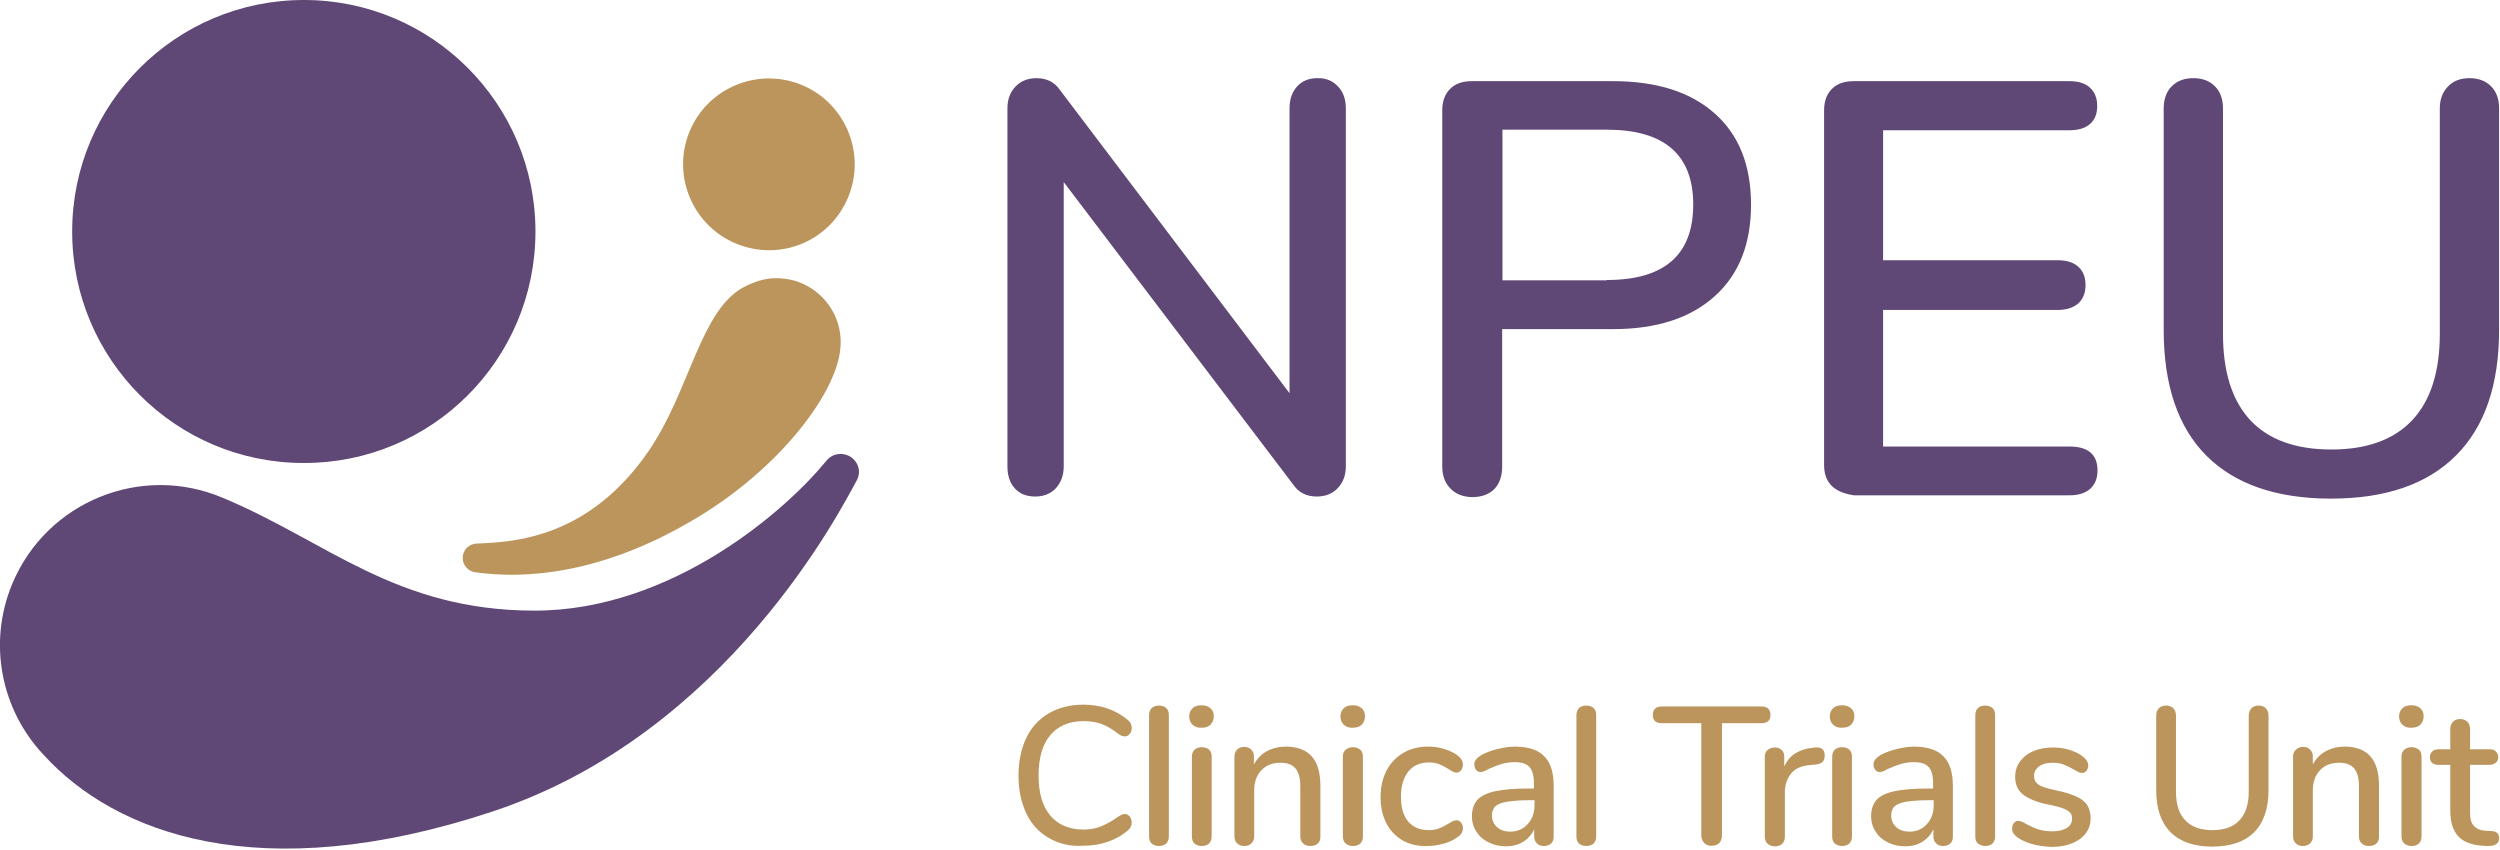
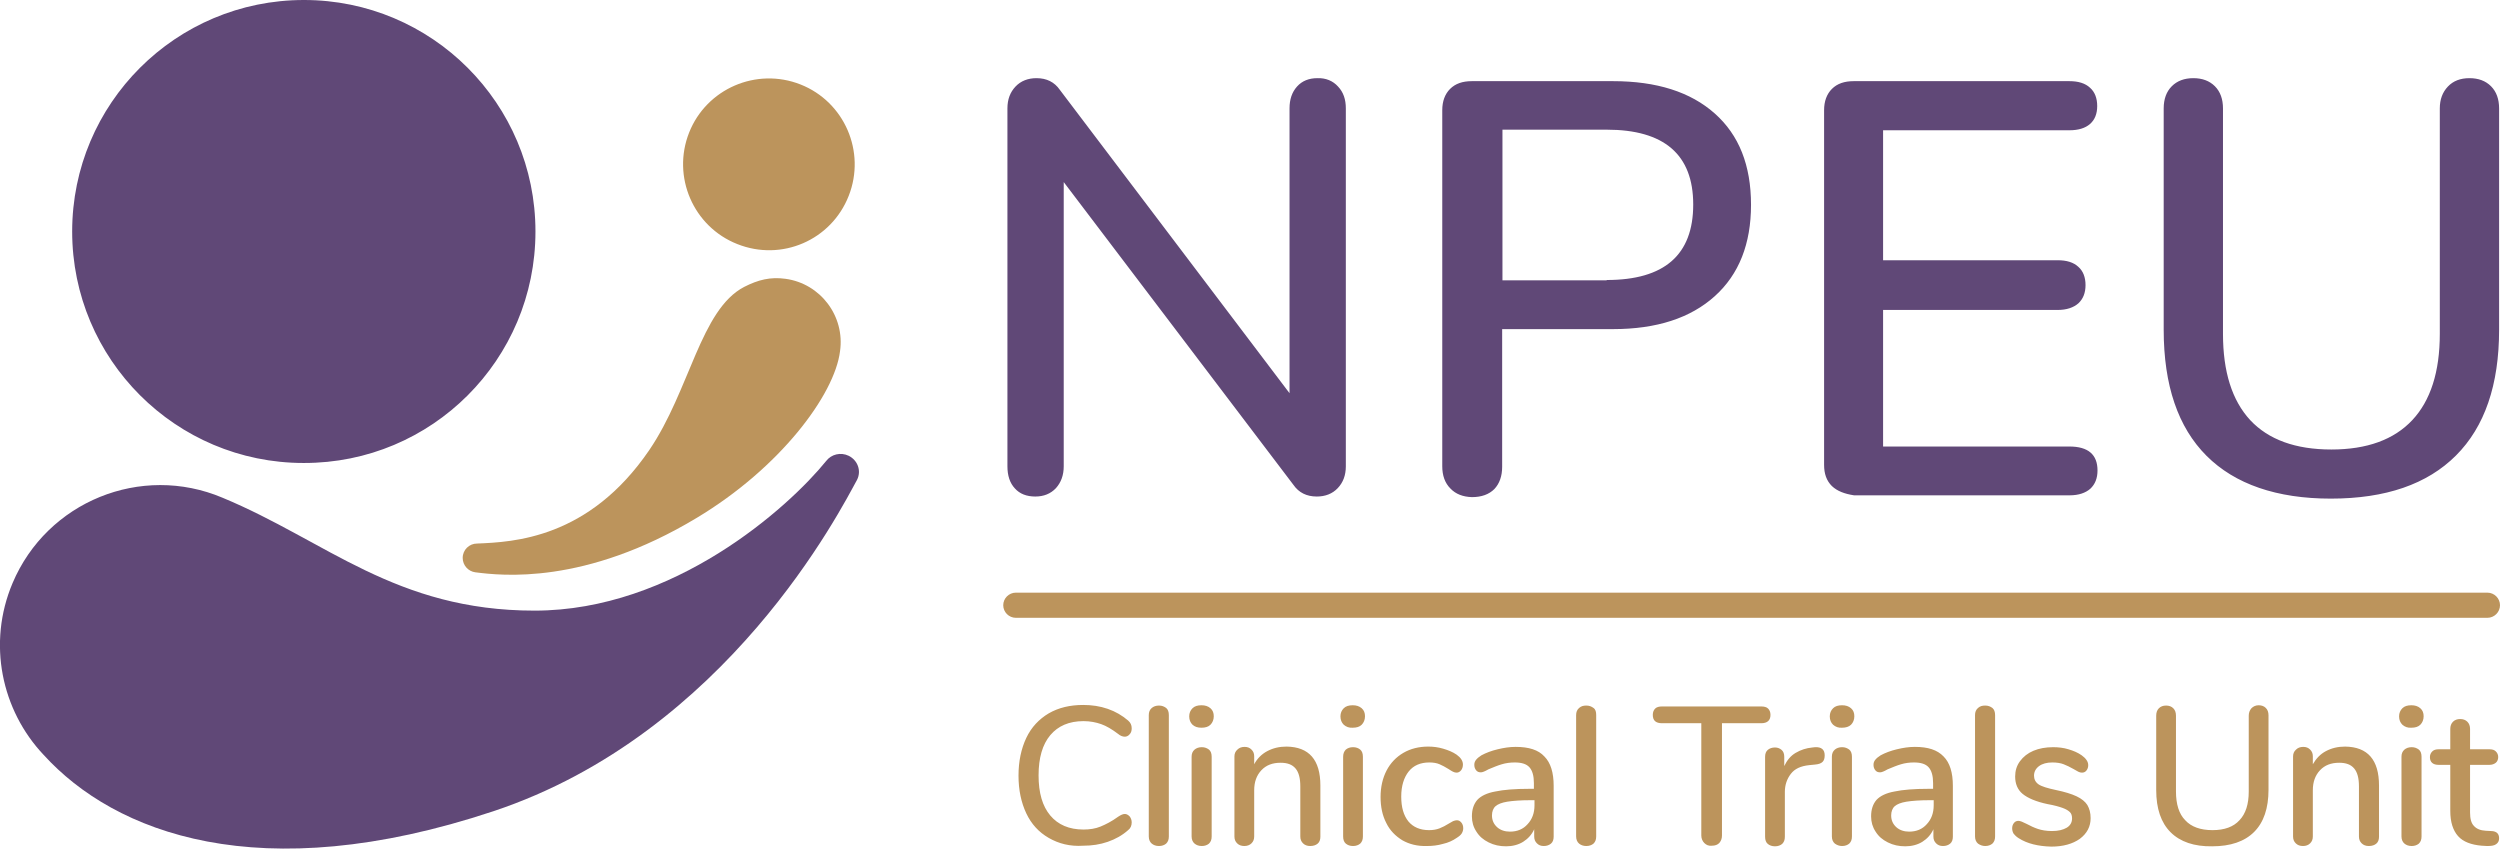
<svg xmlns="http://www.w3.org/2000/svg" viewBox="0 0 834.8 283.5">
-   <g fill="#BC955C">
-     <path d="M350.2 279.8c-3.3-1.9-5.8-4.6-7.5-8.2-1.7-3.6-2.6-7.8-2.6-12.6s.9-9 2.6-12.6c1.7-3.6 4.3-6.3 7.5-8.2 3.3-1.9 7.1-2.9 11.5-2.9 2.9 0 5.6.4 8.2 1.3 2.6.9 4.8 2.2 6.8 3.9.8.7 1.2 1.5 1.2 2.6 0 .8-.2 1.5-.7 2-.4.5-1 .8-1.6.8-.7 0-1.5-.3-2.2-.9-2.1-1.6-4-2.7-5.7-3.3-1.7-.6-3.7-.9-5.9-.9-4.8 0-8.5 1.6-11.1 4.7-2.6 3.1-3.9 7.6-3.9 13.4 0 5.9 1.3 10.3 3.9 13.4 2.6 3.1 6.3 4.7 11.1 4.7 2.1 0 4-.3 5.7-1 1.7-.7 3.7-1.7 5.9-3.3.9-.6 1.6-.9 2.2-.9.6 0 1.1.3 1.6.8.4.5.7 1.2.7 2 0 1.1-.4 2-1.2 2.6-1.9 1.7-4.2 3-6.8 3.9s-5.3 1.3-8.2 1.3c-4.4.3-8.2-.7-11.5-2.6zM384.6 281.7c-.6-.5-.9-1.3-.9-2.4v-40.5c0-1 .3-1.8.9-2.4.6-.5 1.4-.8 2.4-.8s1.8.3 2.4.8c.6.5.9 1.3.9 2.4v40.5c0 1-.3 1.8-.9 2.4-.6.5-1.4.8-2.4.8s-1.8-.3-2.4-.8zM398.2 242c-.7-.7-1.1-1.6-1.1-2.8 0-1.1.4-2 1.1-2.7.7-.7 1.7-1 3-1 1.2 0 2.2.3 3 1 .8.7 1.1 1.6 1.1 2.7s-.4 2.1-1.1 2.8c-.7.7-1.7 1-3 1-1.2.1-2.2-.3-3-1zm.7 39.7c-.6-.5-.9-1.3-.9-2.4v-26.6c0-1 .3-1.8.9-2.4.6-.5 1.4-.8 2.4-.8s1.8.3 2.4.8c.6.5.9 1.3.9 2.4v26.6c0 1-.3 1.8-.9 2.4-.6.5-1.4.8-2.4.8s-1.8-.3-2.4-.8zM440.9 262.3v17.1c0 1-.3 1.8-.9 2.3-.6.5-1.4.8-2.5.8-1 0-1.8-.3-2.4-.9-.6-.6-.9-1.3-.9-2.3v-16.7c0-2.7-.5-4.7-1.6-6-1.1-1.3-2.7-1.9-5-1.9-2.7 0-4.8.8-6.4 2.5s-2.4 3.9-2.4 6.7v15.4c0 1-.3 1.7-.9 2.3-.6.6-1.4.9-2.4.9s-1.8-.3-2.4-.9c-.6-.6-.9-1.3-.9-2.3v-26.7c0-.9.3-1.7.9-2.3.6-.6 1.4-.9 2.4-.9s1.7.3 2.3.9c.6.6.9 1.3.9 2.2v2.7c1.1-1.9 2.5-3.4 4.4-4.4 1.9-1 4-1.5 6.4-1.5 7.6.1 11.4 4.4 11.4 13zM448.7 242c-.7-.7-1.1-1.6-1.1-2.8 0-1.1.4-2 1.1-2.7.7-.7 1.7-1 3-1 1.2 0 2.2.3 3 1 .8.7 1.1 1.6 1.1 2.7s-.4 2.1-1.1 2.8c-.7.7-1.8 1-3 1-1.2.1-2.2-.3-3-1zm.7 39.7c-.6-.5-1-1.3-1-2.4v-26.6c0-1 .3-1.8 1-2.4.6-.5 1.4-.8 2.4-.8s1.7.3 2.4.8c.6.5.9 1.3.9 2.4v26.6c0 1-.3 1.8-.9 2.4-.6.5-1.4.8-2.4.8s-1.8-.3-2.4-.8zM468.3 280.6c-2.3-1.4-4.2-3.3-5.4-5.8-1.3-2.5-1.9-5.4-1.9-8.7 0-3.3.7-6.3 2-8.8 1.3-2.5 3.2-4.5 5.6-5.9 2.4-1.4 5.2-2.1 8.3-2.1 1.7 0 3.3.2 5 .7 1.7.5 3.2 1.1 4.5 2 1.4 1 2.1 2.1 2.1 3.3 0 .7-.2 1.4-.6 1.9s-.9.8-1.5.8c-.4 0-.8-.1-1.2-.3s-.9-.5-1.5-.9c-1.1-.7-2.1-1.2-3.1-1.6-.9-.4-2.1-.6-3.4-.6-3 0-5.3 1-6.9 3-1.6 2-2.5 4.8-2.5 8.4 0 3.6.8 6.4 2.4 8.3 1.6 1.9 3.9 2.9 6.9 2.9 1.3 0 2.5-.2 3.5-.6 1-.4 2-.9 3.1-1.6.5-.3 1-.6 1.4-.8.5-.2.9-.3 1.3-.3.6 0 1.1.3 1.5.8.4.5.6 1.1.6 1.9 0 .6-.2 1.2-.5 1.7s-.9 1-1.7 1.5c-1.3.9-2.8 1.6-4.6 2-1.8.5-3.5.7-5.3.7-3.1.1-5.8-.6-8.1-1.9zM515.7 252.6c2.1 2.1 3.1 5.4 3.1 9.8v17c0 1-.3 1.8-.9 2.3-.6.5-1.4.8-2.4.8s-1.7-.3-2.3-.9c-.6-.6-.9-1.3-.9-2.3v-2.4c-.8 1.8-2.1 3.2-3.7 4.2s-3.6 1.5-5.7 1.5-4-.4-5.8-1.3-3.1-2-4.1-3.6c-1-1.5-1.5-3.2-1.5-5.1 0-2.3.6-4.1 1.8-5.5 1.2-1.3 3.2-2.3 6-2.9 2.8-.6 6.6-.9 11.4-.9h1.5v-1.9c0-2.4-.5-4.2-1.5-5.3-1-1.1-2.6-1.6-4.9-1.6-1.5 0-3 .2-4.3.6-1.4.4-2.8 1-4.5 1.7-1.2.7-2 1-2.5 1-.7 0-1.2-.2-1.6-.7-.4-.5-.6-1.1-.6-1.8s.2-1.2.6-1.7c.4-.5 1-1 1.8-1.5 1.5-.8 3.3-1.5 5.4-2 2.1-.5 4-.8 6-.8 4.4.1 7.6 1.1 9.6 3.3zm-5.6 22.6c1.5-1.6 2.3-3.7 2.3-6.3v-1.7h-1.2c-3.4 0-6 .2-7.9.5-1.8.3-3.1.8-3.9 1.5-.8.7-1.2 1.8-1.2 3.1 0 1.6.6 2.9 1.7 3.9s2.6 1.5 4.3 1.5c2.4 0 4.4-.8 5.9-2.5zM527.3 281.7c-.6-.5-.9-1.3-.9-2.4v-40.5c0-1 .3-1.8.9-2.4.6-.5 1.4-.8 2.4-.8s1.8.3 2.4.8c.6.5.9 1.3.9 2.4v40.5c0 1-.3 1.8-.9 2.4-.6.5-1.4.8-2.4.8s-1.8-.3-2.4-.8zM569.1 281.5c-.6-.6-1-1.5-1-2.5v-37.5H555c-2.1 0-3.1-.9-3.1-2.8 0-.9.3-1.6.8-2.1s1.3-.7 2.3-.7h33.1c1 0 1.8.2 2.3.7.5.5.8 1.2.8 2.1 0 1.9-1 2.8-3.1 2.8H575V279c0 1-.3 1.8-.9 2.5-.6.6-1.4.9-2.5.9-1 .1-1.8-.2-2.5-.9zM609.3 252.2c0 1-.2 1.7-.7 2.2-.5.5-1.3.8-2.5.9l-2 .2c-2.8.3-4.8 1.2-6.1 2.9-1.3 1.7-2 3.7-2 6v15c0 1-.3 1.8-.9 2.4-.6.5-1.4.8-2.4.8s-1.8-.3-2.4-.8c-.6-.5-1-1.3-1-2.4v-26.7c0-1 .3-1.8 1-2.3.6-.5 1.4-.8 2.4-.8.9 0 1.6.3 2.2.8.6.5.9 1.3.9 2.3v3.2c.9-1.9 2.1-3.4 3.8-4.4 1.7-1 3.5-1.6 5.6-1.8l.9-.1c2.1-.2 3.2.7 3.2 2.6zM612.1 242c-.7-.7-1.1-1.6-1.1-2.8 0-1.1.4-2 1.1-2.7.7-.7 1.7-1 3-1 1.2 0 2.2.3 3 1 .8.7 1.1 1.6 1.1 2.7s-.4 2.1-1.1 2.8c-.7.7-1.7 1-3 1-1.2.1-2.2-.3-3-1zm.6 39.7c-.6-.5-.9-1.3-.9-2.4v-26.6c0-1 .3-1.8.9-2.4.6-.5 1.4-.8 2.4-.8s1.8.3 2.4.8c.6.5.9 1.3.9 2.4v26.6c0 1-.3 1.8-.9 2.4-.6.5-1.4.8-2.4.8-.9 0-1.7-.3-2.4-.8zM649 252.6c2.1 2.1 3.1 5.4 3.1 9.8v17c0 1-.3 1.8-.9 2.3-.6.5-1.4.8-2.4.8s-1.7-.3-2.3-.9c-.6-.6-.9-1.3-.9-2.3v-2.4c-.8 1.8-2.1 3.2-3.7 4.2s-3.6 1.5-5.7 1.5-4-.4-5.8-1.3-3.1-2-4.1-3.6c-1-1.5-1.5-3.2-1.5-5.1 0-2.3.6-4.1 1.8-5.5 1.2-1.3 3.2-2.3 6-2.9 2.8-.6 6.6-.9 11.4-.9h1.5v-1.9c0-2.4-.5-4.2-1.5-5.3-1-1.1-2.6-1.6-4.9-1.6-1.5 0-3 .2-4.3.6-1.4.4-2.8 1-4.5 1.7-1.2.7-2 1-2.5 1-.7 0-1.2-.2-1.6-.7-.4-.5-.6-1.1-.6-1.8s.2-1.2.6-1.7c.4-.5 1-1 1.8-1.5 1.5-.8 3.3-1.5 5.4-2 2.1-.5 4-.8 6-.8 4.4.1 7.5 1.1 9.6 3.3zm-5.6 22.6c1.5-1.6 2.3-3.7 2.3-6.3v-1.7h-1.2c-3.4 0-6 .2-7.9.5-1.8.3-3.1.8-3.9 1.5-.8.7-1.2 1.8-1.2 3.1 0 1.6.6 2.9 1.7 3.9s2.6 1.5 4.3 1.5c2.4 0 4.4-.8 5.9-2.5zM660.5 281.7c-.6-.5-.9-1.3-.9-2.4v-40.5c0-1 .3-1.8.9-2.4.6-.5 1.4-.8 2.4-.8s1.8.3 2.4.8c.6.5.9 1.3.9 2.4v40.5c0 1-.3 1.8-.9 2.4-.6.5-1.4.8-2.4.8-.9 0-1.7-.3-2.4-.8zM674.1 279.9c-.8-.5-1.3-1-1.7-1.5s-.5-1.1-.5-1.8.2-1.3.6-1.8c.4-.5.9-.7 1.5-.7s1.5.4 2.7 1.1c1.3.7 2.6 1.3 3.8 1.7 1.2.4 2.8.7 4.7.7 2.1 0 3.7-.4 4.9-1.1 1.2-.7 1.8-1.8 1.8-3.1 0-.9-.2-1.6-.7-2.1-.5-.5-1.3-1-2.4-1.4-1.1-.4-2.8-.9-5.1-1.3-3.8-.8-6.6-2-8.3-3.4-1.7-1.4-2.5-3.4-2.5-5.8 0-1.9.5-3.6 1.6-5.1 1.1-1.5 2.6-2.7 4.5-3.5 1.9-.8 4.1-1.2 6.6-1.2 1.7 0 3.5.2 5.1.7 1.7.5 3.1 1.1 4.4 2 1.4 1 2.2 2.1 2.2 3.3 0 .7-.2 1.3-.6 1.8-.4.5-.9.7-1.5.7-.4 0-.8-.1-1.2-.3-.4-.2-.9-.5-1.6-.9-1.2-.7-2.3-1.2-3.3-1.6-1-.4-2.3-.6-3.8-.6-1.8 0-3.3.4-4.4 1.2-1.1.8-1.7 1.9-1.7 3.2 0 1.2.5 2.2 1.5 2.9 1 .7 3 1.3 5.8 1.9 2.9.6 5.2 1.3 6.9 2.1 1.7.8 2.9 1.8 3.6 2.9.7 1.2 1.1 2.6 1.1 4.4 0 2.8-1.2 5.1-3.6 6.9-2.4 1.7-5.6 2.6-9.5 2.6-4.4-.2-8.1-1.1-10.9-2.9zM724.8 277.9c-3.2-3.2-4.8-7.9-4.8-14.1V239c0-1.1.3-1.9.9-2.5.6-.6 1.4-.9 2.4-.9s1.8.3 2.4.9c.6.6.9 1.4.9 2.5v25.3c0 4.2 1 7.5 3.1 9.6 2 2.2 5.1 3.3 9.1 3.3s7-1.1 9-3.3c2.1-2.2 3.1-5.4 3.1-9.6V239c0-1 .3-1.8.9-2.5.6-.6 1.4-.9 2.4-.9s1.8.3 2.4.9c.6.6.9 1.4.9 2.5v24.8c0 6.2-1.6 10.9-4.8 14.1-3.2 3.2-7.9 4.8-14 4.8-6 0-10.7-1.6-13.9-4.8zM794.4 262.3v17.1c0 1-.3 1.8-.9 2.3-.6.5-1.4.8-2.5.8-1 0-1.8-.3-2.4-.9-.6-.6-.9-1.3-.9-2.3v-16.7c0-2.7-.5-4.7-1.6-6-1.1-1.3-2.7-1.9-5-1.9-2.7 0-4.8.8-6.4 2.5-1.6 1.7-2.4 3.9-2.4 6.7v15.4c0 1-.3 1.7-.9 2.3-.6.6-1.4.9-2.4.9s-1.8-.3-2.4-.9c-.6-.6-.9-1.3-.9-2.3v-26.7c0-.9.3-1.7 1-2.3.6-.6 1.4-.9 2.4-.9s1.7.3 2.3.9c.6.6.9 1.3.9 2.2v2.7c1.1-1.9 2.5-3.4 4.4-4.4 1.9-1 4-1.5 6.4-1.5 7.5.1 11.3 4.4 11.3 13zM802.2 242c-.7-.7-1.1-1.6-1.1-2.8 0-1.1.4-2 1.1-2.7.7-.7 1.7-1 3-1 1.2 0 2.2.3 3 1 .8.7 1.1 1.6 1.1 2.7s-.4 2.1-1.1 2.8c-.7.7-1.7 1-3 1-1.2.1-2.2-.3-3-1zm.7 39.7c-.6-.5-1-1.3-1-2.4v-26.6c0-1 .3-1.8 1-2.4.6-.5 1.4-.8 2.4-.8s1.7.3 2.4.8c.6.5.9 1.3.9 2.4v26.6c0 1-.3 1.8-.9 2.4-.6.5-1.4.8-2.4.8s-1.8-.3-2.4-.8zM833.9 278.2c.4.4.6 1 .6 1.7 0 .9-.3 1.5-1 2s-1.7.6-3 .6l-1.8-.1c-3.5-.3-6.2-1.3-7.9-3.2-1.7-1.9-2.6-4.7-2.6-8.4v-15.4h-3.9c-1.9 0-2.9-.9-2.9-2.6 0-.8.3-1.4.8-1.9s1.2-.7 2.1-.7h3.9v-6.8c0-1 .3-1.8.9-2.4.6-.6 1.4-.9 2.4-.9s1.8.3 2.4.9.9 1.4.9 2.4v6.8h6.5c.9 0 1.6.2 2.1.7.5.5.8 1.1.8 1.9 0 .8-.3 1.5-.8 1.9-.5.4-1.2.7-2.1.7h-6.5v15.9c0 2.1.4 3.6 1.3 4.5.9 1 2.2 1.5 3.9 1.6l1.8.1c1 0 1.7.3 2.1.7z" />
+   <g fill="#BC945C">
+     <path d="M350.2 279.8c-3.3-1.9-5.8-4.6-7.5-8.2-1.7-3.6-2.6-7.8-2.6-12.6s.9-9 2.6-12.6c1.7-3.6 4.3-6.3 7.5-8.2 3.3-1.9 7.1-2.8 11.5-2.8 2.9 0 5.6.4 8.2 1.3 2.6.9 4.8 2.2 6.8 3.9.8.7 1.2 1.5 1.2 2.6 0 .8-.2 1.5-.7 2-.4.5-1 .8-1.6.8-.7 0-1.5-.3-2.2-.9-2.1-1.6-4-2.7-5.7-3.3-1.7-.6-3.7-1-5.9-1-4.8 0-8.5 1.6-11.1 4.7-2.6 3.1-3.9 7.6-3.9 13.4 0 5.9 1.3 10.3 3.9 13.4 2.6 3.1 6.3 4.7 11.1 4.7 2.1 0 4-.3 5.7-1 1.7-.7 3.7-1.7 5.9-3.3.9-.6 1.6-.9 2.2-.9.6 0 1.1.3 1.6.8.4.5.7 1.2.7 2 0 1.1-.4 2-1.2 2.6-1.9 1.7-4.2 3-6.8 3.9-2.6.9-5.3 1.3-8.2 1.3-4.4.3-8.2-.7-11.5-2.6zM384.6 281.7c-.6-.5-1-1.3-1-2.4v-40.5c0-1 .3-1.8 1-2.4.6-.5 1.4-.8 2.4-.8s1.7.3 2.4.8c.6.5.9 1.3.9 2.4v40.5c0 1.1-.3 1.8-.9 2.4-.6.5-1.4.8-2.4.8s-1.8-.3-2.4-.8zM398.2 242c-.7-.7-1.1-1.6-1.1-2.8 0-1.1.4-2 1.1-2.7.7-.7 1.7-1 3-1 1.2 0 2.2.3 3 1 .8.7 1.1 1.6 1.1 2.7s-.4 2.1-1.1 2.8c-.7.7-1.7 1-3 1s-2.2-.3-3-1zm.7 39.7c-.6-.5-1-1.3-1-2.4v-26.6c0-1 .3-1.8 1-2.4.6-.5 1.4-.8 2.4-.8s1.7.3 2.4.8c.6.5.9 1.3.9 2.4v26.6c0 1.1-.3 1.8-.9 2.4-.6.5-1.4.8-2.4.8s-1.8-.3-2.4-.8zM440.9 262.3v17.1c0 1-.3 1.8-.9 2.3-.6.5-1.4.8-2.5.8-1 0-1.8-.3-2.4-.9-.6-.6-.9-1.3-.9-2.3v-16.7c0-2.7-.5-4.7-1.6-6-1.1-1.3-2.7-1.9-5-1.9-2.7 0-4.8.8-6.4 2.5-1.6 1.7-2.4 3.9-2.4 6.7v15.4c0 1-.3 1.7-.9 2.3-.6.6-1.4.9-2.4.9s-1.8-.3-2.4-.9c-.6-.6-.9-1.3-.9-2.3v-26.7c0-.9.3-1.7 1-2.3.6-.6 1.4-.9 2.4-.9s1.7.3 2.3.9c.6.6.9 1.3.9 2.2v2.7c1-1.9 2.5-3.4 4.4-4.4 1.9-1 4-1.5 6.4-1.5 7.5.1 11.3 4.4 11.3 13zM448.7 242c-.7-.7-1.1-1.6-1.1-2.8 0-1.1.4-2 1.1-2.7.7-.7 1.7-1 3-1 1.2 0 2.2.3 3 1 .8.7 1.1 1.6 1.1 2.7s-.4 2.1-1.1 2.8c-.7.7-1.7 1-3 1-1.2.1-2.2-.3-3-1zm.7 39.7c-.6-.5-.9-1.3-.9-2.4v-26.6c0-1 .3-1.8.9-2.4.6-.5 1.4-.8 2.4-.8s1.8.3 2.4.8c.6.5.9 1.3.9 2.4v26.6c0 1.1-.3 1.8-.9 2.4-.6.5-1.4.8-2.4.8s-1.8-.3-2.4-.8zM468.3 280.6c-2.3-1.4-4.2-3.3-5.4-5.8-1.3-2.5-1.9-5.4-1.9-8.7 0-3.3.7-6.3 2-8.8 1.3-2.5 3.2-4.5 5.6-5.9 2.4-1.4 5.2-2.1 8.3-2.1 1.7 0 3.3.2 5 .7 1.7.5 3.2 1.1 4.5 2 1.4 1 2.1 2.1 2.1 3.3 0 .7-.2 1.4-.6 1.9-.4.5-.9.8-1.5.8-.4 0-.8-.1-1.2-.3-.4-.2-.9-.5-1.5-.9-1.1-.7-2.1-1.2-3-1.6-.9-.4-2.1-.6-3.4-.6-3 0-5.3 1-6.9 3-1.6 2-2.5 4.8-2.5 8.4s.8 6.3 2.4 8.3c1.6 1.9 3.9 2.9 6.9 2.9 1.3 0 2.5-.2 3.5-.6 1-.4 2-.9 3.1-1.6.5-.3 1-.6 1.4-.8.5-.2.9-.3 1.3-.3.6 0 1.1.3 1.5.8.4.5.6 1.1.6 1.9 0 .6-.2 1.2-.5 1.7s-.9 1-1.7 1.5c-1.3.9-2.8 1.6-4.6 2-1.7.5-3.5.7-5.3.7-3.2.1-5.9-.6-8.2-1.9zM515.7 252.6c2.1 2.1 3.1 5.4 3.1 9.8v17c0 1-.3 1.8-.9 2.3-.6.5-1.4.8-2.4.8s-1.7-.3-2.3-.9c-.6-.6-.9-1.3-.9-2.3v-2.4c-.8 1.8-2.1 3.2-3.7 4.2s-3.6 1.5-5.7 1.5-4-.4-5.8-1.3c-1.8-.9-3.1-2-4.1-3.6-1-1.5-1.5-3.2-1.5-5.1 0-2.3.6-4.1 1.8-5.5 1.2-1.3 3.2-2.3 6-2.8 2.8-.6 6.6-.9 11.4-.9h1.5v-1.9c0-2.4-.5-4.2-1.5-5.3-1-1.1-2.6-1.6-4.9-1.6-1.5 0-3 .2-4.3.6-1.4.4-2.8 1-4.5 1.7-1.2.7-2 1-2.5 1-.7 0-1.2-.2-1.6-.7s-.6-1.1-.6-1.8.2-1.2.6-1.7c.4-.5 1-1 1.8-1.5 1.5-.8 3.3-1.5 5.4-2 2.1-.5 4-.8 6-.8 4.4 0 7.6 1 9.6 3.2zm-5.6 22.6c1.5-1.6 2.3-3.7 2.3-6.3v-1.7h-1.2c-3.4 0-6 .2-7.9.5-1.8.3-3.1.8-3.9 1.5-.8.7-1.2 1.8-1.2 3.1 0 1.6.6 2.9 1.7 3.9s2.6 1.5 4.3 1.5c2.4 0 4.4-.8 5.9-2.5zM527.3 281.7c-.6-.5-1-1.3-1-2.4v-40.5c0-1 .3-1.8 1-2.4s1.4-.8 2.4-.8 1.7.3 2.4.8.9 1.3.9 2.4v40.5c0 1.1-.3 1.8-.9 2.4-.6.5-1.4.8-2.4.8s-1.8-.3-2.4-.8zM569.1 281.5c-.6-.6-1-1.5-1-2.5v-37.5H555c-2.1 0-3.1-.9-3.1-2.8 0-.9.3-1.6.8-2.1s1.3-.7 2.3-.7h33.1c1 0 1.8.2 2.3.7s.8 1.2.8 2.1c0 1.9-1.1 2.8-3.1 2.8H575V279c0 1-.3 1.8-.9 2.5-.6.6-1.4.9-2.5.9-1 .1-1.8-.2-2.5-.9zM609.3 252.2c0 1-.2 1.7-.7 2.2-.5.5-1.3.8-2.5.9l-2 .2c-2.8.3-4.8 1.2-6.1 2.9-1.3 1.7-2 3.7-2 6v15c0 1.1-.3 1.8-.9 2.4-.6.5-1.4.8-2.4.8s-1.8-.3-2.4-.8c-.6-.5-.9-1.3-.9-2.4v-26.7c0-1 .3-1.8.9-2.3.6-.5 1.4-.8 2.4-.8.9 0 1.6.3 2.2.8.6.5.9 1.3.9 2.3v3.1c.9-1.9 2.1-3.4 3.8-4.4 1.7-1 3.5-1.6 5.6-1.8l.9-.1c2.1-.1 3.2.8 3.2 2.7zM612.1 242c-.7-.7-1.1-1.6-1.1-2.8 0-1.1.4-2 1.1-2.7.7-.7 1.7-1 3-1 1.2 0 2.2.3 3 1 .8.7 1.1 1.6 1.1 2.7s-.4 2.1-1.1 2.8c-.7.7-1.8 1-3 1-1.2.1-2.2-.3-3-1zm.6 39.7c-.6-.5-1-1.3-1-2.4v-26.6c0-1 .3-1.8 1-2.4.6-.5 1.4-.8 2.4-.8s1.7.3 2.4.8c.6.5.9 1.3.9 2.4v26.6c0 1.1-.3 1.8-.9 2.4-.6.5-1.4.8-2.4.8-.9 0-1.7-.3-2.4-.8zM649 252.6c2.1 2.1 3.1 5.4 3.1 9.8v17c0 1-.3 1.8-.9 2.3-.6.5-1.4.8-2.4.8s-1.7-.3-2.3-.9c-.6-.6-.9-1.3-.9-2.3v-2.4c-.8 1.8-2.1 3.2-3.7 4.2s-3.6 1.5-5.7 1.5-4-.4-5.8-1.3c-1.8-.9-3.1-2-4.1-3.6-1-1.5-1.5-3.2-1.5-5.1 0-2.3.6-4.1 1.8-5.5 1.2-1.3 3.2-2.3 6-2.8 2.8-.6 6.6-.9 11.4-.9h1.5v-1.9c0-2.4-.5-4.2-1.5-5.3-1-1.1-2.6-1.6-4.9-1.6-1.5 0-3 .2-4.3.6-1.4.4-2.8 1-4.5 1.7-1.2.7-2 1-2.5 1-.7 0-1.2-.2-1.6-.7s-.6-1.1-.6-1.8.2-1.2.6-1.7c.4-.5 1-1 1.8-1.5 1.5-.8 3.3-1.5 5.4-2 2.1-.5 4-.8 6-.8 4.4 0 7.5 1 9.6 3.2zm-5.6 22.6c1.5-1.6 2.3-3.7 2.3-6.3v-1.7h-1.2c-3.4 0-6 .2-7.9.5-1.8.3-3.1.8-3.9 1.5-.8.7-1.2 1.8-1.2 3.1 0 1.6.6 2.9 1.7 3.9s2.6 1.5 4.3 1.5c2.4 0 4.4-.8 5.9-2.5zM660.5 281.7c-.6-.5-1-1.3-1-2.4v-40.5c0-1 .3-1.8 1-2.4s1.4-.8 2.4-.8 1.7.3 2.4.8c.6.5.9 1.3.9 2.4v40.5c0 1.1-.3 1.8-.9 2.4-.6.5-1.4.8-2.4.8-.9 0-1.7-.3-2.4-.8zM674.1 279.9c-.8-.5-1.3-1-1.7-1.5-.3-.5-.5-1.1-.5-1.8s.2-1.3.6-1.8c.4-.5.9-.7 1.5-.7s1.5.4 2.7 1c1.3.7 2.6 1.3 3.8 1.7 1.2.4 2.8.7 4.7.7 2.1 0 3.7-.4 4.9-1.1 1.2-.7 1.8-1.8 1.8-3.1 0-.9-.2-1.6-.7-2.1s-1.3-1-2.4-1.4c-1.1-.4-2.8-.9-5.1-1.3-3.8-.8-6.6-2-8.3-3.4-1.7-1.4-2.5-3.4-2.5-5.8 0-1.9.5-3.6 1.6-5.1 1.1-1.5 2.6-2.7 4.5-3.5 1.9-.8 4.1-1.2 6.6-1.2 1.7 0 3.5.2 5.1.7 1.7.5 3.1 1.1 4.4 2 1.4 1 2.2 2.1 2.2 3.3 0 .7-.2 1.3-.6 1.8-.4.5-.9.7-1.5.7-.4 0-.8-.1-1.2-.3-.4-.2-.9-.5-1.6-.9-1.2-.7-2.3-1.2-3.3-1.6-1-.4-2.3-.6-3.8-.6-1.8 0-3.3.4-4.4 1.2-1.1.8-1.7 1.9-1.7 3.2 0 1.2.5 2.2 1.5 2.9 1 .7 3 1.3 5.8 1.9 2.9.6 5.2 1.3 6.9 2.1s2.9 1.8 3.6 2.9c.7 1.2 1.1 2.6 1.1 4.4 0 2.8-1.2 5.1-3.6 6.9-2.4 1.7-5.6 2.6-9.5 2.6-4.4-.1-8.1-1-10.9-2.8zM724.8 277.9c-3.2-3.2-4.8-7.9-4.8-14.1V239c0-1.1.3-1.9.9-2.5.6-.6 1.4-.9 2.4-.9s1.8.3 2.4.9c.6.6.9 1.4.9 2.5v25.3c0 4.2 1 7.5 3.1 9.6 2 2.2 5.1 3.3 9.1 3.3s7-1.1 9-3.3c2.1-2.2 3.1-5.4 3.1-9.6V239c0-1 .3-1.8.9-2.5.6-.6 1.4-1 2.4-1s1.8.3 2.4.9c.6.6.9 1.4.9 2.5v24.8c0 6.2-1.6 10.9-4.8 14.1-3.2 3.2-7.9 4.8-14 4.8-6 .1-10.7-1.5-13.9-4.7zM794.4 262.3v17.1c0 1-.3 1.8-.9 2.3-.6.5-1.4.8-2.5.8-1 0-1.8-.3-2.4-.9-.6-.6-.9-1.3-.9-2.3v-16.7c0-2.7-.5-4.7-1.6-6-1.1-1.3-2.7-1.9-5-1.9-2.7 0-4.8.8-6.4 2.5-1.6 1.7-2.4 3.9-2.4 6.7v15.4c0 1-.3 1.7-.9 2.3-.6.6-1.4.9-2.4.9s-1.8-.3-2.4-.9c-.6-.6-.9-1.3-.9-2.3v-26.7c0-.9.3-1.7 1-2.3.6-.6 1.4-.9 2.4-.9s1.7.3 2.3.9c.6.6.9 1.3.9 2.2v2.7c1.1-1.9 2.5-3.4 4.4-4.4 1.9-1 4-1.5 6.4-1.5 7.5.1 11.3 4.4 11.3 13zM802.2 242c-.7-.7-1.1-1.6-1.1-2.8 0-1.1.4-2 1.1-2.7.7-.7 1.7-1 3-1 1.2 0 2.2.3 3 1 .8.7 1.1 1.6 1.1 2.7s-.4 2.1-1.1 2.8c-.7.7-1.7 1-3 1-1.2.1-2.2-.3-3-1zm.7 39.7c-.6-.5-1-1.3-1-2.4v-26.6c0-1 .3-1.8 1-2.4.6-.5 1.4-.8 2.4-.8s1.7.3 2.4.8c.6.5.9 1.3.9 2.4v26.6c0 1.1-.3 1.8-.9 2.4-.6.5-1.4.8-2.4.8s-1.8-.3-2.4-.8zM833.9 278.2c.4.4.6 1 .6 1.7 0 .9-.3 1.5-1 2s-1.7.6-3 .6l-1.8-.1c-3.5-.3-6.2-1.3-7.9-3.2-1.7-1.9-2.6-4.7-2.6-8.4v-15.4h-3.9c-1.9 0-2.9-.9-2.9-2.6 0-.8.3-1.4.8-1.9s1.2-.7 2.1-.7h3.9v-6.8c0-1 .3-1.8.9-2.4.6-.6 1.4-.9 2.4-.9s1.8.3 2.4.9c.6.6.9 1.4.9 2.4v6.8h6.5c.9 0 1.6.2 2.1.7.5.5.8 1.1.8 1.9 0 .8-.3 1.5-.8 1.9-.5.4-1.2.7-2.1.7h-6.5v15.9c0 2.1.4 3.6 1.3 4.5.9 1 2.2 1.5 3.9 1.6l1.8.1c1 0 1.7.3 2.1.7z" />
  </g>
-   <path fill="#5F4776" d="M446.8 28.9c1.8 1.9 2.6 4.3 2.6 7.3v119.5c0 3-.9 5.4-2.7 7.3-1.8 1.9-4.2 2.8-7 2.8-3.4 0-6-1.3-7.8-3.9L355.2 60.8v94.9c0 3-.9 5.4-2.6 7.3-1.8 1.9-4.1 2.8-6.9 2.8-2.9 0-5.2-.9-6.8-2.7-1.7-1.8-2.5-4.3-2.5-7.4V36.2c0-3 .9-5.4 2.7-7.3 1.8-1.9 4.2-2.8 7-2.8 3.4 0 6 1.3 7.8 3.9l76.7 101.3V36.2c0-3 .8-5.4 2.5-7.3 1.7-1.9 4-2.8 6.8-2.8 2.8-.1 5.2.9 6.9 2.8M484.3 163.1c-1.8-1.8-2.7-4.3-2.7-7.4V36.8c0-3 .9-5.4 2.6-7.1 1.8-1.8 4.2-2.6 7.3-2.6h47.1c14.6 0 25.9 3.6 34 10.8 8.1 7.2 12.1 17.3 12.1 30.5 0 13-4 23.2-12.1 30.5-8.1 7.3-19.4 11-34 11h-37v46c0 3.1-.9 5.6-2.6 7.4-1.8 1.8-4.3 2.7-7.5 2.7-3-.1-5.4-1-7.2-2.9m52.2-69.6c19.3 0 28.9-8.4 28.9-25.2 0-16.7-9.7-25-28.9-25h-34.8v50.3h34.8zM611.7 162.3c-1.8-1.8-2.6-4.1-2.6-7.1V36.8c0-3 .9-5.4 2.6-7.1 1.8-1.8 4.2-2.6 7.3-2.6h72c3 0 5.3.7 6.9 2.2 1.6 1.4 2.4 3.5 2.4 6.1 0 2.6-.8 4.6-2.4 6-1.6 1.4-3.9 2.1-6.9 2.1h-62.2v43.4h58.3c3 0 5.3.7 6.9 2.2 1.6 1.4 2.4 3.5 2.4 6.1 0 2.6-.8 4.6-2.4 6.1-1.6 1.4-3.9 2.2-6.9 2.2h-58.3v45.6H691c6.3 0 9.4 2.7 9.4 8 0 2.6-.8 4.6-2.4 6.1-1.6 1.4-3.9 2.2-6.9 2.2h-72c-3.2-.5-5.6-1.4-7.4-3.1M736.8 152.2c-9.5-9.5-14.3-23.5-14.3-42.1V36.2c0-3.1.9-5.6 2.7-7.4 1.8-1.8 4.2-2.7 7.2-2.7s5.4.9 7.2 2.7c1.8 1.8 2.7 4.3 2.7 7.4v75.3c0 12.6 3 22.2 9.1 28.8 6.1 6.5 15.1 9.8 27.1 9.8 11.9 0 20.9-3.3 27-9.8 6.1-6.5 9.2-16.1 9.2-28.8V36.2c0-3 .9-5.4 2.7-7.3 1.8-1.9 4.2-2.8 7.2-2.8s5.4.9 7.2 2.7c1.8 1.8 2.7 4.3 2.7 7.4v73.9c0 18.4-4.8 32.4-14.4 42-9.6 9.6-23.5 14.4-41.8 14.4-18 0-32-4.8-41.5-14.3M178.8 77.3c0-42.7-34.6-77.3-77.3-77.3-42.8 0-77.4 34.6-77.4 77.3 0 42.7 34.6 77.3 77.3 77.3 42.8.1 77.4-34.5 77.4-77.3" />
-   <path fill="#BC955C" d="M283.4 65.4c5.8-14.7-1.4-31.4-16.1-37.2-14.7-5.8-31.4 1.4-37.2 16.1-5.8 14.7 1.4 31.4 16.1 37.2 14.8 5.9 31.4-1.3 37.2-16.1M158.7 191.1c8.6 1.1 36.5 4.4 74-18.2 27.8-16.7 46-41.1 47.8-55.6 1.7-11.7-6.5-22.6-18.2-24.2-5-.7-9.1.3-13.8 2.7-14.6 7.6-18.1 34.5-31.7 54.5-20.2 29.6-45.4 30.7-57.5 31.2-2.6 0-4.8 2.1-4.8 4.8 0 2.5 1.9 4.5 4.2 4.8" />
-   <path fill="#5F4776" d="M275.9 153.9c-12.7 15.7-51 50-97.4 50-46.5 0-69.5-23.3-104.2-37.7-27.2-11.5-58.6 1.3-70.1 28.5-8.5 20.1-3.7 42.5 10.4 57.4 23.7 26 71.9 44.8 150.1 18.8 78.2-26 116.1-100.9 121.5-110.7 1.5-3 .2-6.5-2.8-8-2.7-1.3-5.8-.5-7.5 1.7" />
+   <path fill="#BC945C" d="M335 202.1c0-2.3 1.9-4.2 4.2-4.2h491.4c2.3 0 4.2 1.9 4.2 4.2 0 2.3-1.9 4.2-4.2 4.2H339.2c-2.3 0-4.2-1.9-4.2-4.2" />
+   <path fill="#604877" d="M446.8 28.9c1.8 1.9 2.6 4.3 2.6 7.3v119.5c0 3-.9 5.4-2.7 7.3-1.8 1.9-4.2 2.8-7 2.8-3.4 0-6-1.3-7.8-3.9L355.2 60.8v94.9c0 3-.9 5.4-2.6 7.3-1.8 1.9-4.1 2.8-6.9 2.8-2.9 0-5.2-.9-6.8-2.7-1.7-1.8-2.5-4.3-2.5-7.4V36.2c0-3 .9-5.4 2.7-7.3 1.8-1.9 4.2-2.8 7-2.8 3.4 0 6 1.3 7.8 3.9l76.7 101.3V36.2c0-3 .8-5.4 2.5-7.3 1.7-1.9 4-2.8 6.8-2.8 2.8-.1 5.2.9 6.9 2.8M484.3 163.1c-1.8-1.8-2.7-4.3-2.7-7.4V36.8c0-3 .9-5.4 2.6-7.1 1.8-1.8 4.2-2.6 7.3-2.6h47.1c14.6 0 25.9 3.6 34 10.8 8.1 7.2 12.1 17.3 12.1 30.5 0 13-4 23.2-12.1 30.5-8.1 7.3-19.4 11-34 11h-37v46c0 3.1-.9 5.6-2.6 7.4-1.8 1.8-4.3 2.7-7.5 2.7-3-.1-5.4-1-7.2-2.9m52.2-69.6c19.3 0 28.9-8.4 28.9-25.2 0-16.7-9.7-25-28.9-25h-34.8v50.3h34.8zM611.7 162.3c-1.8-1.8-2.6-4.1-2.6-7.1V36.8c0-3 .9-5.4 2.6-7.1 1.8-1.8 4.2-2.6 7.3-2.6h72c3 0 5.3.7 6.9 2.2 1.6 1.4 2.4 3.5 2.4 6.1 0 2.6-.8 4.6-2.4 6-1.6 1.4-3.9 2.1-6.9 2.1h-62.2v43.4h58.3c3 0 5.3.7 6.9 2.2 1.6 1.4 2.4 3.5 2.4 6.1 0 2.6-.8 4.6-2.4 6.1-1.6 1.4-3.9 2.2-6.9 2.2h-58.3v45.6H691c6.3 0 9.4 2.7 9.4 8 0 2.6-.8 4.6-2.4 6.1-1.6 1.4-3.9 2.2-6.9 2.2h-72c-3.2-.5-5.6-1.4-7.4-3.1M736.8 152.2c-9.5-9.5-14.3-23.5-14.3-42.1V36.2c0-3.1.9-5.6 2.7-7.4 1.8-1.8 4.2-2.7 7.2-2.7s5.4.9 7.2 2.7c1.8 1.8 2.7 4.3 2.7 7.4v75.3c0 12.6 3 22.2 9.1 28.8 6.1 6.5 15.1 9.8 27.1 9.8 11.9 0 20.9-3.3 27-9.8 6.1-6.5 9.2-16.1 9.2-28.8V36.2c0-3 .9-5.4 2.7-7.3 1.8-1.9 4.2-2.8 7.2-2.8s5.4.9 7.2 2.7c1.8 1.8 2.7 4.3 2.7 7.4v73.9c0 18.4-4.8 32.4-14.4 42-9.6 9.6-23.5 14.4-41.8 14.4-18 0-32-4.8-41.5-14.3M178.8 77.3c0-42.7-34.6-77.3-77.3-77.3-42.8 0-77.4 34.6-77.4 77.3 0 42.7 34.6 77.3 77.3 77.3 42.8.1 77.4-34.5 77.4-77.3" />
+   <path fill="#BC945C" d="M283.4 65.4c5.8-14.7-1.4-31.4-16.1-37.2-14.7-5.8-31.4 1.4-37.2 16.1-5.8 14.7 1.4 31.4 16.1 37.2 14.8 5.9 31.4-1.3 37.2-16.1M158.7 191.1c8.6 1.1 36.5 4.4 74-18.2 27.8-16.7 46-41.1 47.8-55.6 1.7-11.7-6.5-22.6-18.2-24.2-5-.7-9.1.3-13.8 2.7-14.6 7.6-18.1 34.5-31.7 54.5-20.2 29.6-45.4 30.7-57.5 31.2-2.6 0-4.8 2.1-4.8 4.8 0 2.5 1.9 4.5 4.2 4.8" />
+   <path fill="#604877" d="M275.9 153.9c-12.7 15.7-51 50-97.4 50-46.5 0-69.5-23.3-104.2-37.7-27.2-11.5-58.6 1.3-70.1 28.5-8.5 20.1-3.7 42.5 10.4 57.4 23.7 26 71.9 44.8 150.1 18.8 78.2-26 116.1-100.9 121.5-110.7 1.5-3 .2-6.5-2.8-8-2.7-1.3-5.8-.5-7.5 1.7" />
</svg>
